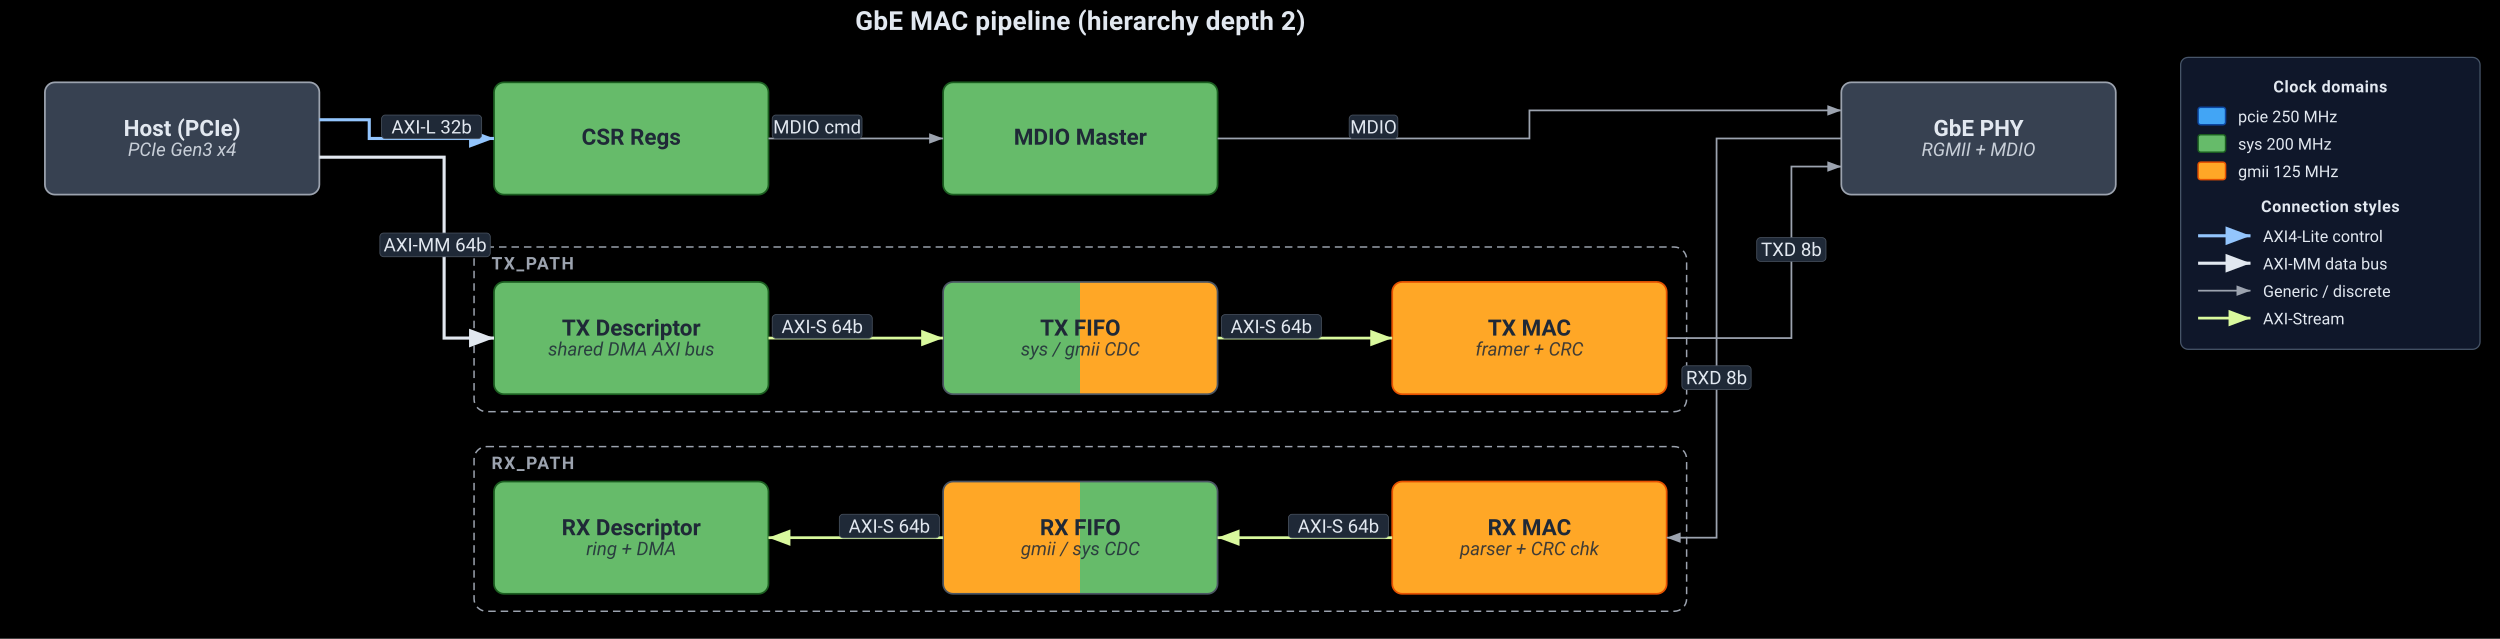
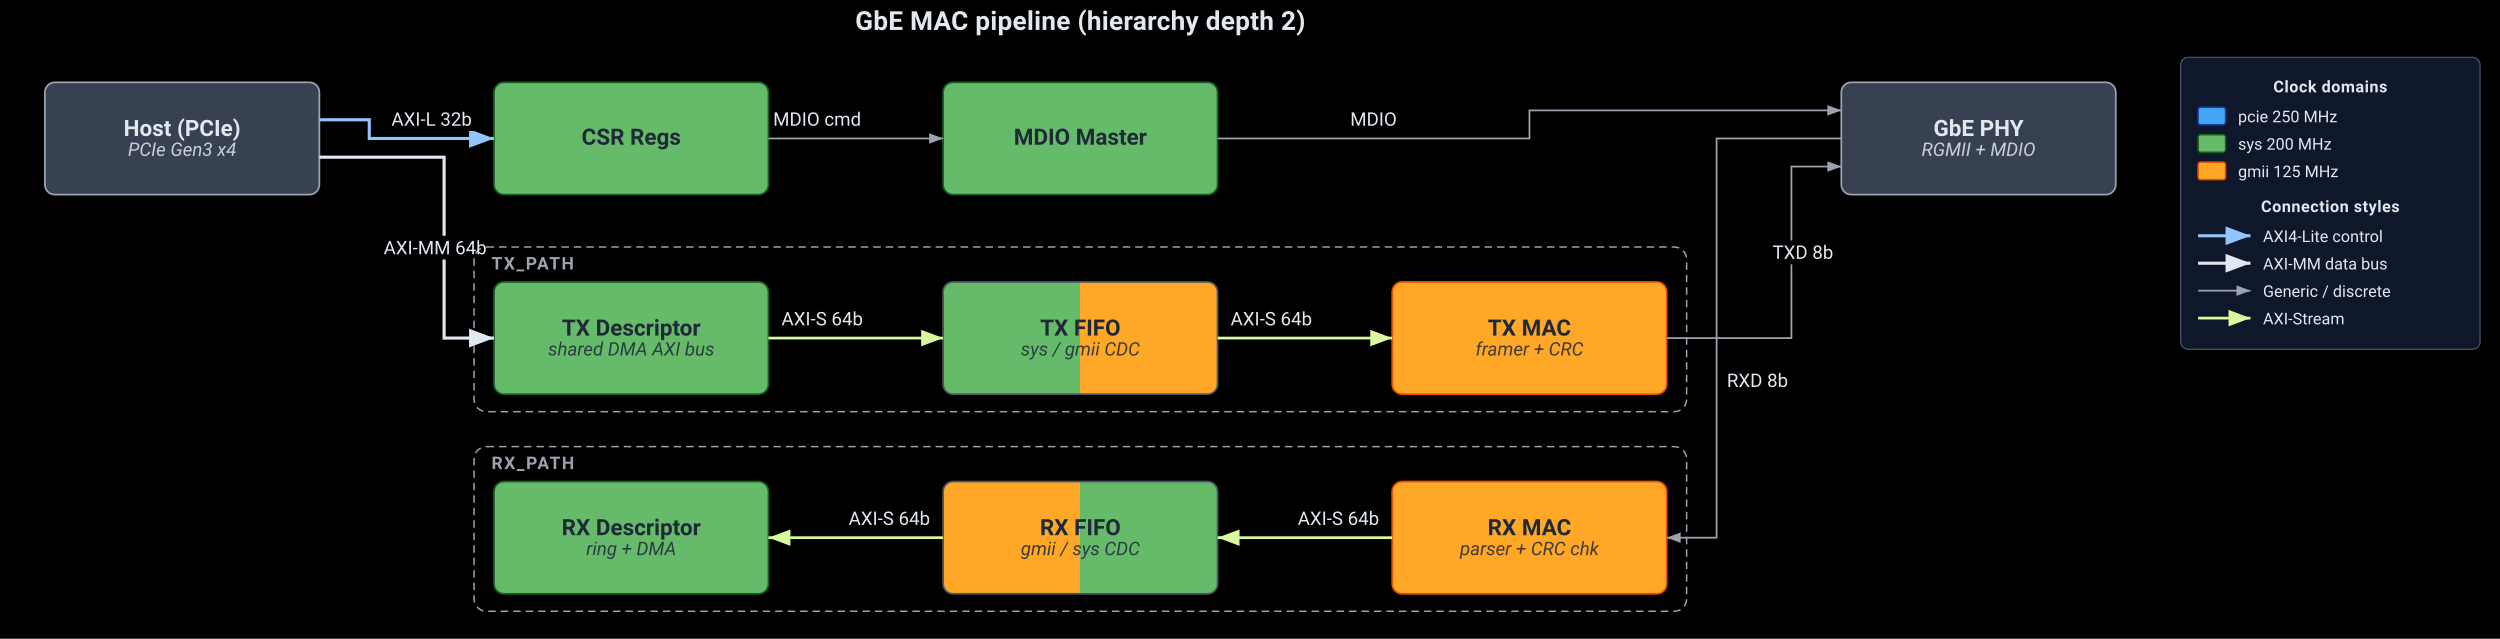
<svg xmlns="http://www.w3.org/2000/svg" width="2004" height="512" viewBox="0 0 2004 512" font-family="ui-sans-serif, system-ui, -apple-system, 'Segoe UI', Roboto, 'Helvetica Neue', Arial, sans-serif" style="background:#000000">
  <defs>
    <marker id="ah-solid" markerWidth="9" markerHeight="9" refX="8" refY="3" orient="auto">
      <path d="M0,0 L0,6 L8,3 z" fill="#e2e8f0" />
    </marker>
    <marker id="ah-thin" markerWidth="9" markerHeight="9" refX="8" refY="3" orient="auto">
      <path d="M0,0 L0,6 L8,3 z" fill="#9ca3af" />
    </marker>
    <marker id="ah-stream" markerWidth="9" markerHeight="9" refX="8" refY="3" orient="auto">
      <path d="M0,0 L0,6 L8,3 z" fill="#d9f99d" />
    </marker>
    <marker id="ah-axil" markerWidth="9" markerHeight="9" refX="8" refY="3" orient="auto">
      <path d="M0,0 L0,6 L8,3 z" fill="#93c5fd" />
    </marker>
    <marker id="ah-tilelink" markerWidth="9" markerHeight="9" refX="8" refY="3" orient="auto">
      <path d="M0,0 L0,6 L8,3 z" fill="#5eead4" />
    </marker>
    <marker id="ah-cdc" markerWidth="9" markerHeight="9" refX="8" refY="3" orient="auto">
      <path d="M0,0 L0,6 L8,3 z" fill="#d8b4fe" />
    </marker>
    <marker id="ah-open" markerWidth="9" markerHeight="9" refX="8" refY="3" orient="auto">
      <path d="M0.5,0.5 L0.5,5.5 L8,3 z" fill="#000000" stroke="#e2e8f0" stroke-width="1" />
    </marker>
    <linearGradient id="grad-tx_fifo" x1="0%" y1="0%" x2="100%" y2="0%">
      <stop offset="50%" stop-color="#66BB6A" />
      <stop offset="50%" stop-color="#FFA726" />
    </linearGradient>
    <linearGradient id="grad-rx_fifo" x1="0%" y1="0%" x2="100%" y2="0%">
      <stop offset="50%" stop-color="#FFA726" />
      <stop offset="50%" stop-color="#66BB6A" />
    </linearGradient>
  </defs>
  <rect width="2004" height="512" fill="#000000" id="_canvas_bg" />
  <text x="866.0" y="24" text-anchor="middle" font-size="21" font-weight="600" fill="#e2e8f0" letter-spacing="0.2">GbE MAC pipeline (hierarchy depth 2)</text>
  <rect id="group_tx_path" x="380" y="198" width="972" height="132" fill="none" stroke="#9ca3af" stroke-width="1.2" stroke-dasharray="6,4" rx="10" />
  <text x="394" y="216" font-size="14" font-weight="700" letter-spacing="1.2" fill="#9ca3af">TX_PATH</text>
  <rect id="group_rx_path" x="380" y="358" width="972" height="132" fill="none" stroke="#9ca3af" stroke-width="1.2" stroke-dasharray="6,4" rx="10" />
  <text x="394" y="376" font-size="14" font-weight="700" letter-spacing="1.2" fill="#9ca3af">RX_PATH</text>
  <rect id="host" x="36" y="66" width="220" height="90" fill="#374151" stroke="#9ca3af" stroke-width="1.4" rx="8" />
  <text x="146" y="109" text-anchor="middle" font-size="18" font-weight="600" fill="#e2e8f0">Host (PCIe)</text>
  <text x="146" y="125" text-anchor="middle" font-size="15" font-style="italic" fill="#e2e8f0" opacity="0.85">PCIe Gen3 x4</text>
  <rect id="csr_regs" x="396" y="66" width="220" height="90" fill="#66BB6A" stroke="#1B5E20" stroke-width="1.4" rx="8" />
  <text x="506" y="116" text-anchor="middle" font-size="18" font-weight="600" fill="#1f2937">CSR Regs</text>
  <rect id="mdio_master" x="756" y="66" width="220" height="90" fill="#66BB6A" stroke="#1B5E20" stroke-width="1.4" rx="8" />
  <text x="866" y="116" text-anchor="middle" font-size="18" font-weight="600" fill="#1f2937">MDIO Master</text>
  <rect id="gmii_phy" x="1476" y="66" width="220" height="90" fill="#374151" stroke="#9ca3af" stroke-width="1.4" rx="8" />
  <text x="1586" y="109" text-anchor="middle" font-size="18" font-weight="600" fill="#e2e8f0">GbE PHY</text>
  <text x="1586" y="125" text-anchor="middle" font-size="15" font-style="italic" fill="#e2e8f0" opacity="0.85">RGMII + MDIO</text>
  <rect id="tx_desc" x="396" y="226" width="220" height="90" fill="#66BB6A" stroke="#1B5E20" stroke-width="1.4" rx="8" />
  <text x="506" y="269" text-anchor="middle" font-size="18" font-weight="600" fill="#1f2937">TX Descriptor</text>
  <text x="506" y="285" text-anchor="middle" font-size="15" font-style="italic" fill="#1f2937" opacity="0.85">shared DMA AXI bus</text>
  <rect id="tx_fifo" x="756" y="226" width="220" height="90" fill="url(#grad-tx_fifo)" stroke="#4b5563" stroke-width="1.4" rx="8" />
  <text x="866" y="269" text-anchor="middle" font-size="18" font-weight="600" fill="#1f2937">TX FIFO</text>
  <text x="866" y="285" text-anchor="middle" font-size="15" font-style="italic" fill="#1f2937" opacity="0.85">sys / gmii CDC</text>
  <rect id="tx_mac" x="1116" y="226" width="220" height="90" fill="#FFA726" stroke="#E65100" stroke-width="1.4" rx="8" />
  <text x="1226" y="269" text-anchor="middle" font-size="18" font-weight="600" fill="#1f2937">TX MAC</text>
  <text x="1226" y="285" text-anchor="middle" font-size="15" font-style="italic" fill="#1f2937" opacity="0.85">framer + CRC</text>
  <rect id="rx_desc" x="396" y="386" width="220" height="90" fill="#66BB6A" stroke="#1B5E20" stroke-width="1.4" rx="8" />
  <text x="506" y="429" text-anchor="middle" font-size="18" font-weight="600" fill="#1f2937">RX Descriptor</text>
  <text x="506" y="445" text-anchor="middle" font-size="15" font-style="italic" fill="#1f2937" opacity="0.85">ring + DMA</text>
  <rect id="rx_fifo" x="756" y="386" width="220" height="90" fill="url(#grad-rx_fifo)" stroke="#4b5563" stroke-width="1.4" rx="8" />
  <text x="866" y="429" text-anchor="middle" font-size="18" font-weight="600" fill="#1f2937">RX FIFO</text>
  <text x="866" y="445" text-anchor="middle" font-size="15" font-style="italic" fill="#1f2937" opacity="0.85">gmii / sys CDC</text>
  <rect id="rx_mac" x="1116" y="386" width="220" height="90" fill="#FFA726" stroke="#E65100" stroke-width="1.4" rx="8" />
  <text x="1226" y="429" text-anchor="middle" font-size="18" font-weight="600" fill="#1f2937">RX MAC</text>
  <text x="1226" y="445" text-anchor="middle" font-size="15" font-style="italic" fill="#1f2937" opacity="0.85">parser + CRC chk</text>
-   <path id="edge_host_to_csr_regs" d="M 256.0,96.0 L 296.0,96.0 L 296.0,111.0 L 396.0,111.0" stroke="#93c5fd" stroke-width="2.5" fill="none" marker-end="url(#ah-axil)" />
-   <rect x="305.9" y="92.2" width="80.2" height="19.0" fill="#1f2937" stroke="#4b5563" stroke-width="0.6" rx="3" />
-   <text x="346.0" y="107.0" text-anchor="middle" font-size="15" fill="#e2e8f0">AXI-L 32b</text>
-   <path id="edge_host_to_tx_desc" d="M 256.0,126.0 L 356.0,126.0 L 356.0,271.0 L 396.0,271.0" stroke="#e2e8f0" stroke-width="2.5" fill="none" marker-end="url(#ah-solid)" />
-   <rect x="304.5" y="186.8" width="88.5" height="19.0" fill="#1f2937" stroke="#4b5563" stroke-width="0.6" rx="3" />
-   <text x="348.8" y="201.5" text-anchor="middle" font-size="15" fill="#e2e8f0">AXI-MM 64b</text>
-   <path id="edge_csr_regs_to_mdio_master" d="M 616.0,111.0 L 686.0,111.0 L 756.0,111.0" stroke="#9ca3af" stroke-width="1.4" fill="none" marker-end="url(#ah-thin)" />
-   <rect x="619.0" y="92.2" width="72.0" height="19.0" fill="#1f2937" stroke="#4b5563" stroke-width="0.6" rx="3" />
-   <text x="655.0" y="107.0" text-anchor="middle" font-size="15" fill="#e2e8f0">MDIO cmd</text>
-   <path id="edge_mdio_master_to_gmii_phy" d="M 976.0,111.0 L 1226.0,111.0 L 1226.0,88.5 L 1476.0,88.5" stroke="#9ca3af" stroke-width="1.4" fill="none" marker-end="url(#ah-thin)" />
-   <rect x="1081.5" y="92.2" width="39.0" height="19.0" fill="#1f2937" stroke="#4b5563" stroke-width="0.6" rx="3" />
-   <text x="1101.0" y="107.0" text-anchor="middle" font-size="15" fill="#e2e8f0">MDIO</text>
-   <path id="edge_tx_desc_to_tx_fifo" d="M 616.0,271.0 L 686.0,271.0 L 756.0,271.0" stroke="#d9f99d" stroke-width="2.2" fill="none" marker-end="url(#ah-stream)" />
-   <rect x="619.0" y="252.2" width="80.2" height="19.0" fill="#1f2937" stroke="#4b5563" stroke-width="0.6" rx="3" />
-   <text x="659.1" y="267.0" text-anchor="middle" font-size="15" fill="#e2e8f0">AXI-S 64b</text>
-   <path id="edge_tx_fifo_to_tx_mac" d="M 976.0,271.0 L 1046.0,271.0 L 1116.0,271.0" stroke="#d9f99d" stroke-width="2.2" fill="none" marker-end="url(#ah-stream)" />
-   <rect x="979.0" y="252.2" width="80.2" height="19.0" fill="#1f2937" stroke="#4b5563" stroke-width="0.6" rx="3" />
-   <text x="1019.1" y="267.0" text-anchor="middle" font-size="15" fill="#e2e8f0">AXI-S 64b</text>
-   <path id="edge_tx_mac_to_gmii_phy" d="M 1336.0,271.0 L 1436.0,271.0 L 1436.0,133.5 L 1476.0,133.5" stroke="#9ca3af" stroke-width="1.4" fill="none" marker-end="url(#ah-thin)" />
-   <rect x="1408.2" y="190.5" width="55.5" height="19.0" fill="#1f2937" stroke="#4b5563" stroke-width="0.6" rx="3" />
-   <text x="1436.0" y="205.2" text-anchor="middle" font-size="15" fill="#e2e8f0">TXD 8b</text>
-   <path id="edge_gmii_phy_to_rx_mac" d="M 1476.0,111.0 L 1376.0,111.0 L 1376.0,431.0 L 1336.0,431.0" stroke="#9ca3af" stroke-width="1.4" fill="none" marker-end="url(#ah-thin)" />
-   <rect x="1348.2" y="293.2" width="55.5" height="19.0" fill="#1f2937" stroke="#4b5563" stroke-width="0.6" rx="3" />
-   <text x="1376.0" y="308.0" text-anchor="middle" font-size="15" fill="#e2e8f0">RXD 8b</text>
-   <path id="edge_rx_mac_to_rx_fifo" d="M 1116.0,431.0 L 1046.0,431.0 L 976.0,431.0" stroke="#d9f99d" stroke-width="2.2" fill="none" marker-end="url(#ah-stream)" />
-   <rect x="1032.8" y="412.2" width="80.2" height="19.0" fill="#1f2937" stroke="#4b5563" stroke-width="0.6" rx="3" />
-   <text x="1072.9" y="427.0" text-anchor="middle" font-size="15" fill="#e2e8f0">AXI-S 64b</text>
-   <path id="edge_rx_fifo_to_rx_desc" d="M 756.0,431.0 L 686.0,431.0 L 616.0,431.0" stroke="#d9f99d" stroke-width="2.2" fill="none" marker-end="url(#ah-stream)" />
-   <rect x="672.8" y="412.2" width="80.2" height="19.0" fill="#1f2937" stroke="#4b5563" stroke-width="0.6" rx="3" />
-   <text x="712.9" y="427.0" text-anchor="middle" font-size="15" fill="#e2e8f0">AXI-S 64b</text>
+   <mask id="edge-label-clearance" maskUnits="userSpaceOnUse">
+     <rect width="2004" height="512" fill="#ffffff" />
+     <rect x="306.9" y="86.0" width="78.2" height="19.0" fill="#000000" />
+     <rect x="305.5" y="189.0" width="86.5" height="19.0" fill="#000000" />
+     <rect x="620.0" y="86.0" width="70.0" height="19.0" fill="#000000" />
+     <rect x="1082.5" y="86.0" width="37.0" height="19.0" fill="#000000" />
+     <rect x="620.0" y="246.0" width="78.2" height="19.0" fill="#000000" />
+     <rect x="980.0" y="246.0" width="78.2" height="19.0" fill="#000000" />
+     <rect x="1418.5" y="192.8" width="53.5" height="19.0" fill="#000000" />
+     <rect x="1382.0" y="295.5" width="53.5" height="19.0" fill="#000000" />
+     <rect x="1033.8" y="406.0" width="78.2" height="19.0" fill="#000000" />
+     <rect x="673.8" y="406.0" width="78.2" height="19.0" fill="#000000" />
+   </mask>
+   <path id="edge_host_to_csr_regs" d="M 256.0,96.0 L 296.0,96.0 L 296.0,111.0 L 396.0,111.0" stroke="#93c5fd" stroke-width="2.5" fill="none" marker-end="url(#ah-axil)" mask="url(#edge-label-clearance)" />
+   <path id="edge_host_to_tx_desc" d="M 256.0,126.0 L 356.0,126.0 L 356.0,271.0 L 396.0,271.0" stroke="#e2e8f0" stroke-width="2.5" fill="none" marker-end="url(#ah-solid)" mask="url(#edge-label-clearance)" />
+   <path id="edge_csr_regs_to_mdio_master" d="M 616.0,111.0 L 686.0,111.0 L 756.0,111.0" stroke="#9ca3af" stroke-width="1.4" fill="none" marker-end="url(#ah-thin)" mask="url(#edge-label-clearance)" />
+   <path id="edge_mdio_master_to_gmii_phy" d="M 976.0,111.0 L 1226.0,111.0 L 1226.0,88.5 L 1476.0,88.5" stroke="#9ca3af" stroke-width="1.4" fill="none" marker-end="url(#ah-thin)" mask="url(#edge-label-clearance)" />
+   <path id="edge_tx_desc_to_tx_fifo" d="M 616.0,271.0 L 686.0,271.0 L 756.0,271.0" stroke="#d9f99d" stroke-width="2.2" fill="none" marker-end="url(#ah-stream)" mask="url(#edge-label-clearance)" />
+   <path id="edge_tx_fifo_to_tx_mac" d="M 976.0,271.0 L 1046.0,271.0 L 1116.0,271.0" stroke="#d9f99d" stroke-width="2.2" fill="none" marker-end="url(#ah-stream)" mask="url(#edge-label-clearance)" />
+   <path id="edge_tx_mac_to_gmii_phy" d="M 1336.0,271.0 L 1436.0,271.0 L 1436.0,133.5 L 1476.0,133.5" stroke="#9ca3af" stroke-width="1.4" fill="none" marker-end="url(#ah-thin)" mask="url(#edge-label-clearance)" />
+   <path id="edge_gmii_phy_to_rx_mac" d="M 1476.0,111.0 L 1376.0,111.0 L 1376.0,431.0 L 1336.0,431.0" stroke="#9ca3af" stroke-width="1.4" fill="none" marker-end="url(#ah-thin)" mask="url(#edge-label-clearance)" />
+   <path id="edge_rx_mac_to_rx_fifo" d="M 1116.0,431.0 L 1046.0,431.0 L 976.0,431.0" stroke="#d9f99d" stroke-width="2.2" fill="none" marker-end="url(#ah-stream)" mask="url(#edge-label-clearance)" />
+   <path id="edge_rx_fifo_to_rx_desc" d="M 756.0,431.0 L 686.0,431.0 L 616.0,431.0" stroke="#d9f99d" stroke-width="2.2" fill="none" marker-end="url(#ah-stream)" mask="url(#edge-label-clearance)" />
+   <text x="346.0" y="100.8" text-anchor="middle" font-size="15" fill="#e2e8f0">AXI-L 32b</text>
+   <text x="348.8" y="203.8" text-anchor="middle" font-size="15" fill="#e2e8f0">AXI-MM 64b</text>
+   <text x="655.0" y="100.8" text-anchor="middle" font-size="15" fill="#e2e8f0">MDIO cmd</text>
+   <text x="1101.0" y="100.8" text-anchor="middle" font-size="15" fill="#e2e8f0">MDIO</text>
+   <text x="659.1" y="260.8" text-anchor="middle" font-size="15" fill="#e2e8f0">AXI-S 64b</text>
+   <text x="1019.1" y="260.8" text-anchor="middle" font-size="15" fill="#e2e8f0">AXI-S 64b</text>
+   <text x="1445.2" y="207.5" text-anchor="middle" font-size="15" fill="#e2e8f0">TXD 8b</text>
+   <text x="1408.8" y="310.2" text-anchor="middle" font-size="15" fill="#e2e8f0">RXD 8b</text>
+   <text x="1072.9" y="420.8" text-anchor="middle" font-size="15" fill="#e2e8f0">AXI-S 64b</text>
+   <text x="712.9" y="420.8" text-anchor="middle" font-size="15" fill="#e2e8f0">AXI-S 64b</text>
  <rect id="legend_card" x="1748" y="46" width="240" height="234" fill="#0f172a" stroke="#475569" stroke-width="1" rx="6" />
  <text x="1868" y="74" text-anchor="middle" font-size="13" font-weight="700" fill="#e2e8f0" letter-spacing="0.4">Clock domains</text>
  <rect x="1762" y="86" width="22" height="14" fill="#42A5F5" stroke="#0D47A1" stroke-width="1.2" rx="2" />
  <text x="1794" y="98" font-size="13" fill="#e2e8f0">pcie  250 MHz</text>
  <rect x="1762" y="108" width="22" height="14" fill="#66BB6A" stroke="#1B5E20" stroke-width="1.2" rx="2" />
  <text x="1794" y="120" font-size="13" fill="#e2e8f0">sys  200 MHz</text>
  <rect x="1762" y="130" width="22" height="14" fill="#FFA726" stroke="#E65100" stroke-width="1.2" rx="2" />
  <text x="1794" y="142" font-size="13" fill="#e2e8f0">gmii  125 MHz</text>
  <text x="1868" y="170" text-anchor="middle" font-size="13" font-weight="700" fill="#e2e8f0" letter-spacing="0.4">Connection styles</text>
  <path id="legend-arrow-axi-lite" d="M 1762,189.0 L 1804,189.0" stroke="#93c5fd" stroke-width="2.5" fill="none" marker-end="url(#ah-axil)" />
  <text x="1814" y="194" font-size="13" fill="#e2e8f0">AXI4-Lite control</text>
  <path id="legend-arrow-axi-mm" d="M 1762,211.0 L 1804,211.0" stroke="#e2e8f0" stroke-width="2.5" fill="none" marker-end="url(#ah-solid)" />
  <text x="1814" y="216" font-size="13" fill="#e2e8f0">AXI-MM data bus</text>
  <path id="legend-arrow-generic" d="M 1762,233.0 L 1804,233.0" stroke="#9ca3af" stroke-width="1.4" fill="none" marker-end="url(#ah-thin)" />
  <text x="1814" y="238" font-size="13" fill="#e2e8f0">Generic / discrete</text>
  <path id="legend-arrow-axi-stream" d="M 1762,255.0 L 1804,255.0" stroke="#d9f99d" stroke-width="2.2" fill="none" marker-end="url(#ah-stream)" />
  <text x="1814" y="260" font-size="13" fill="#e2e8f0">AXI-Stream</text>
</svg>
